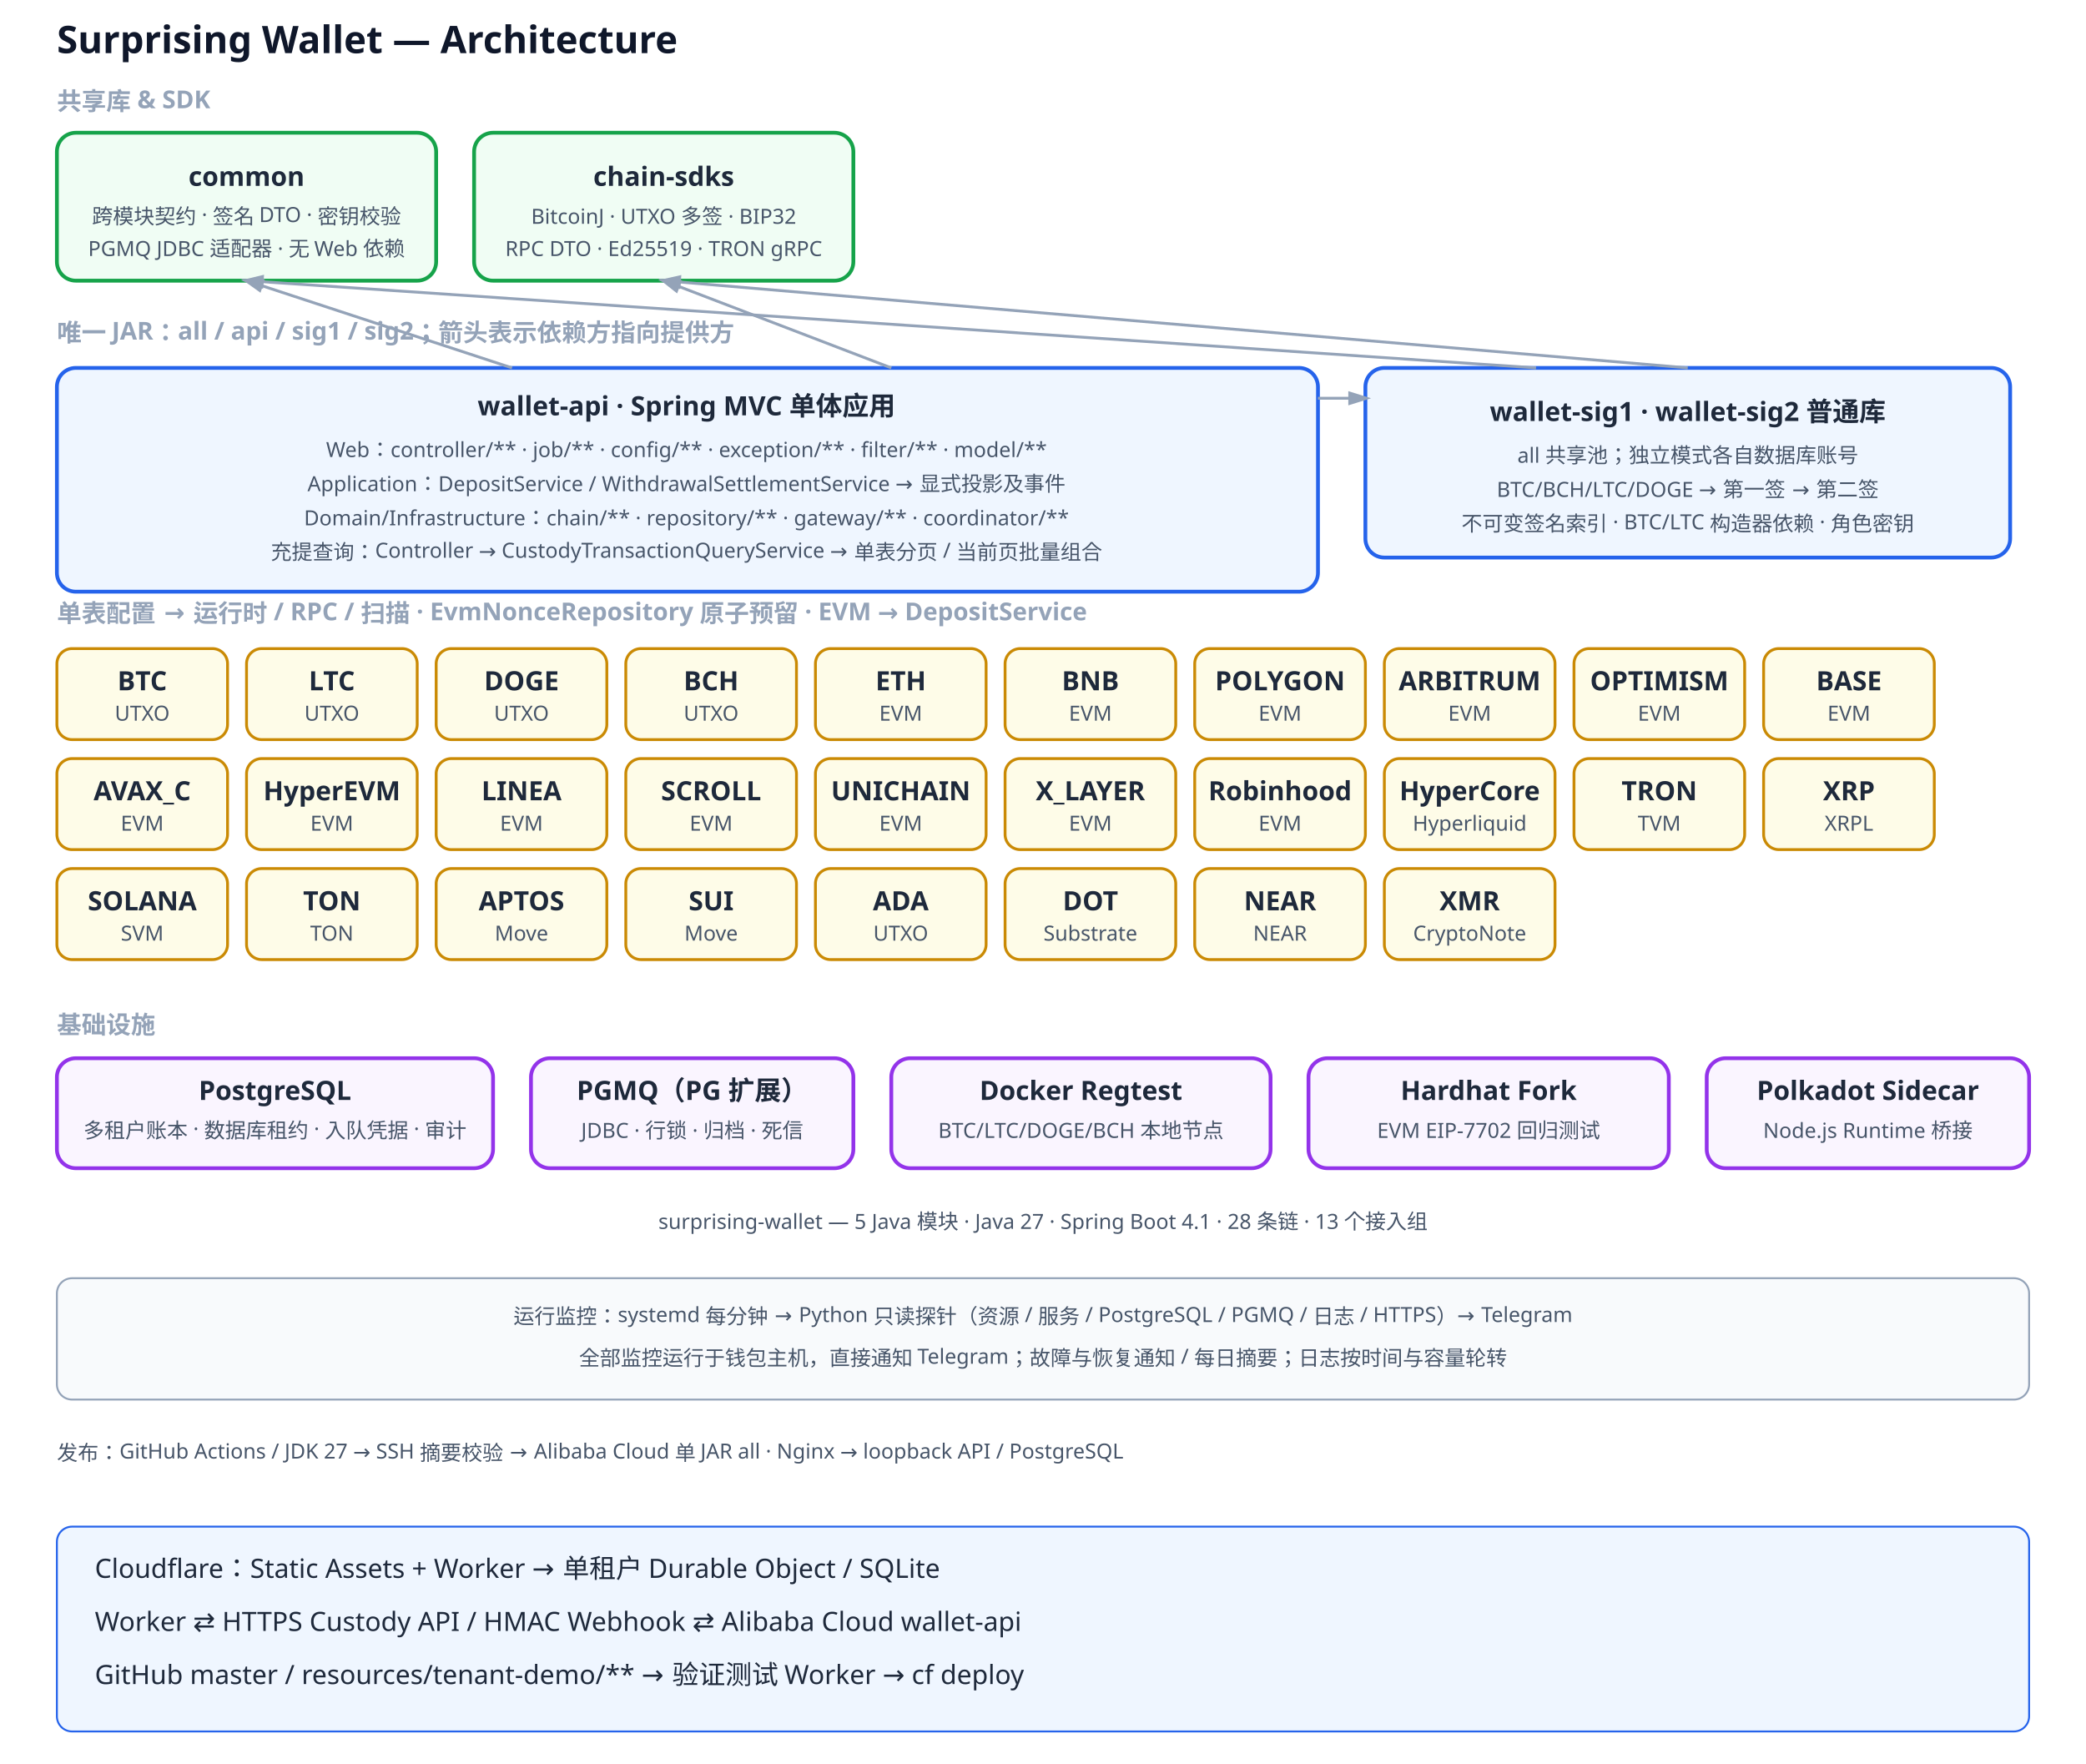
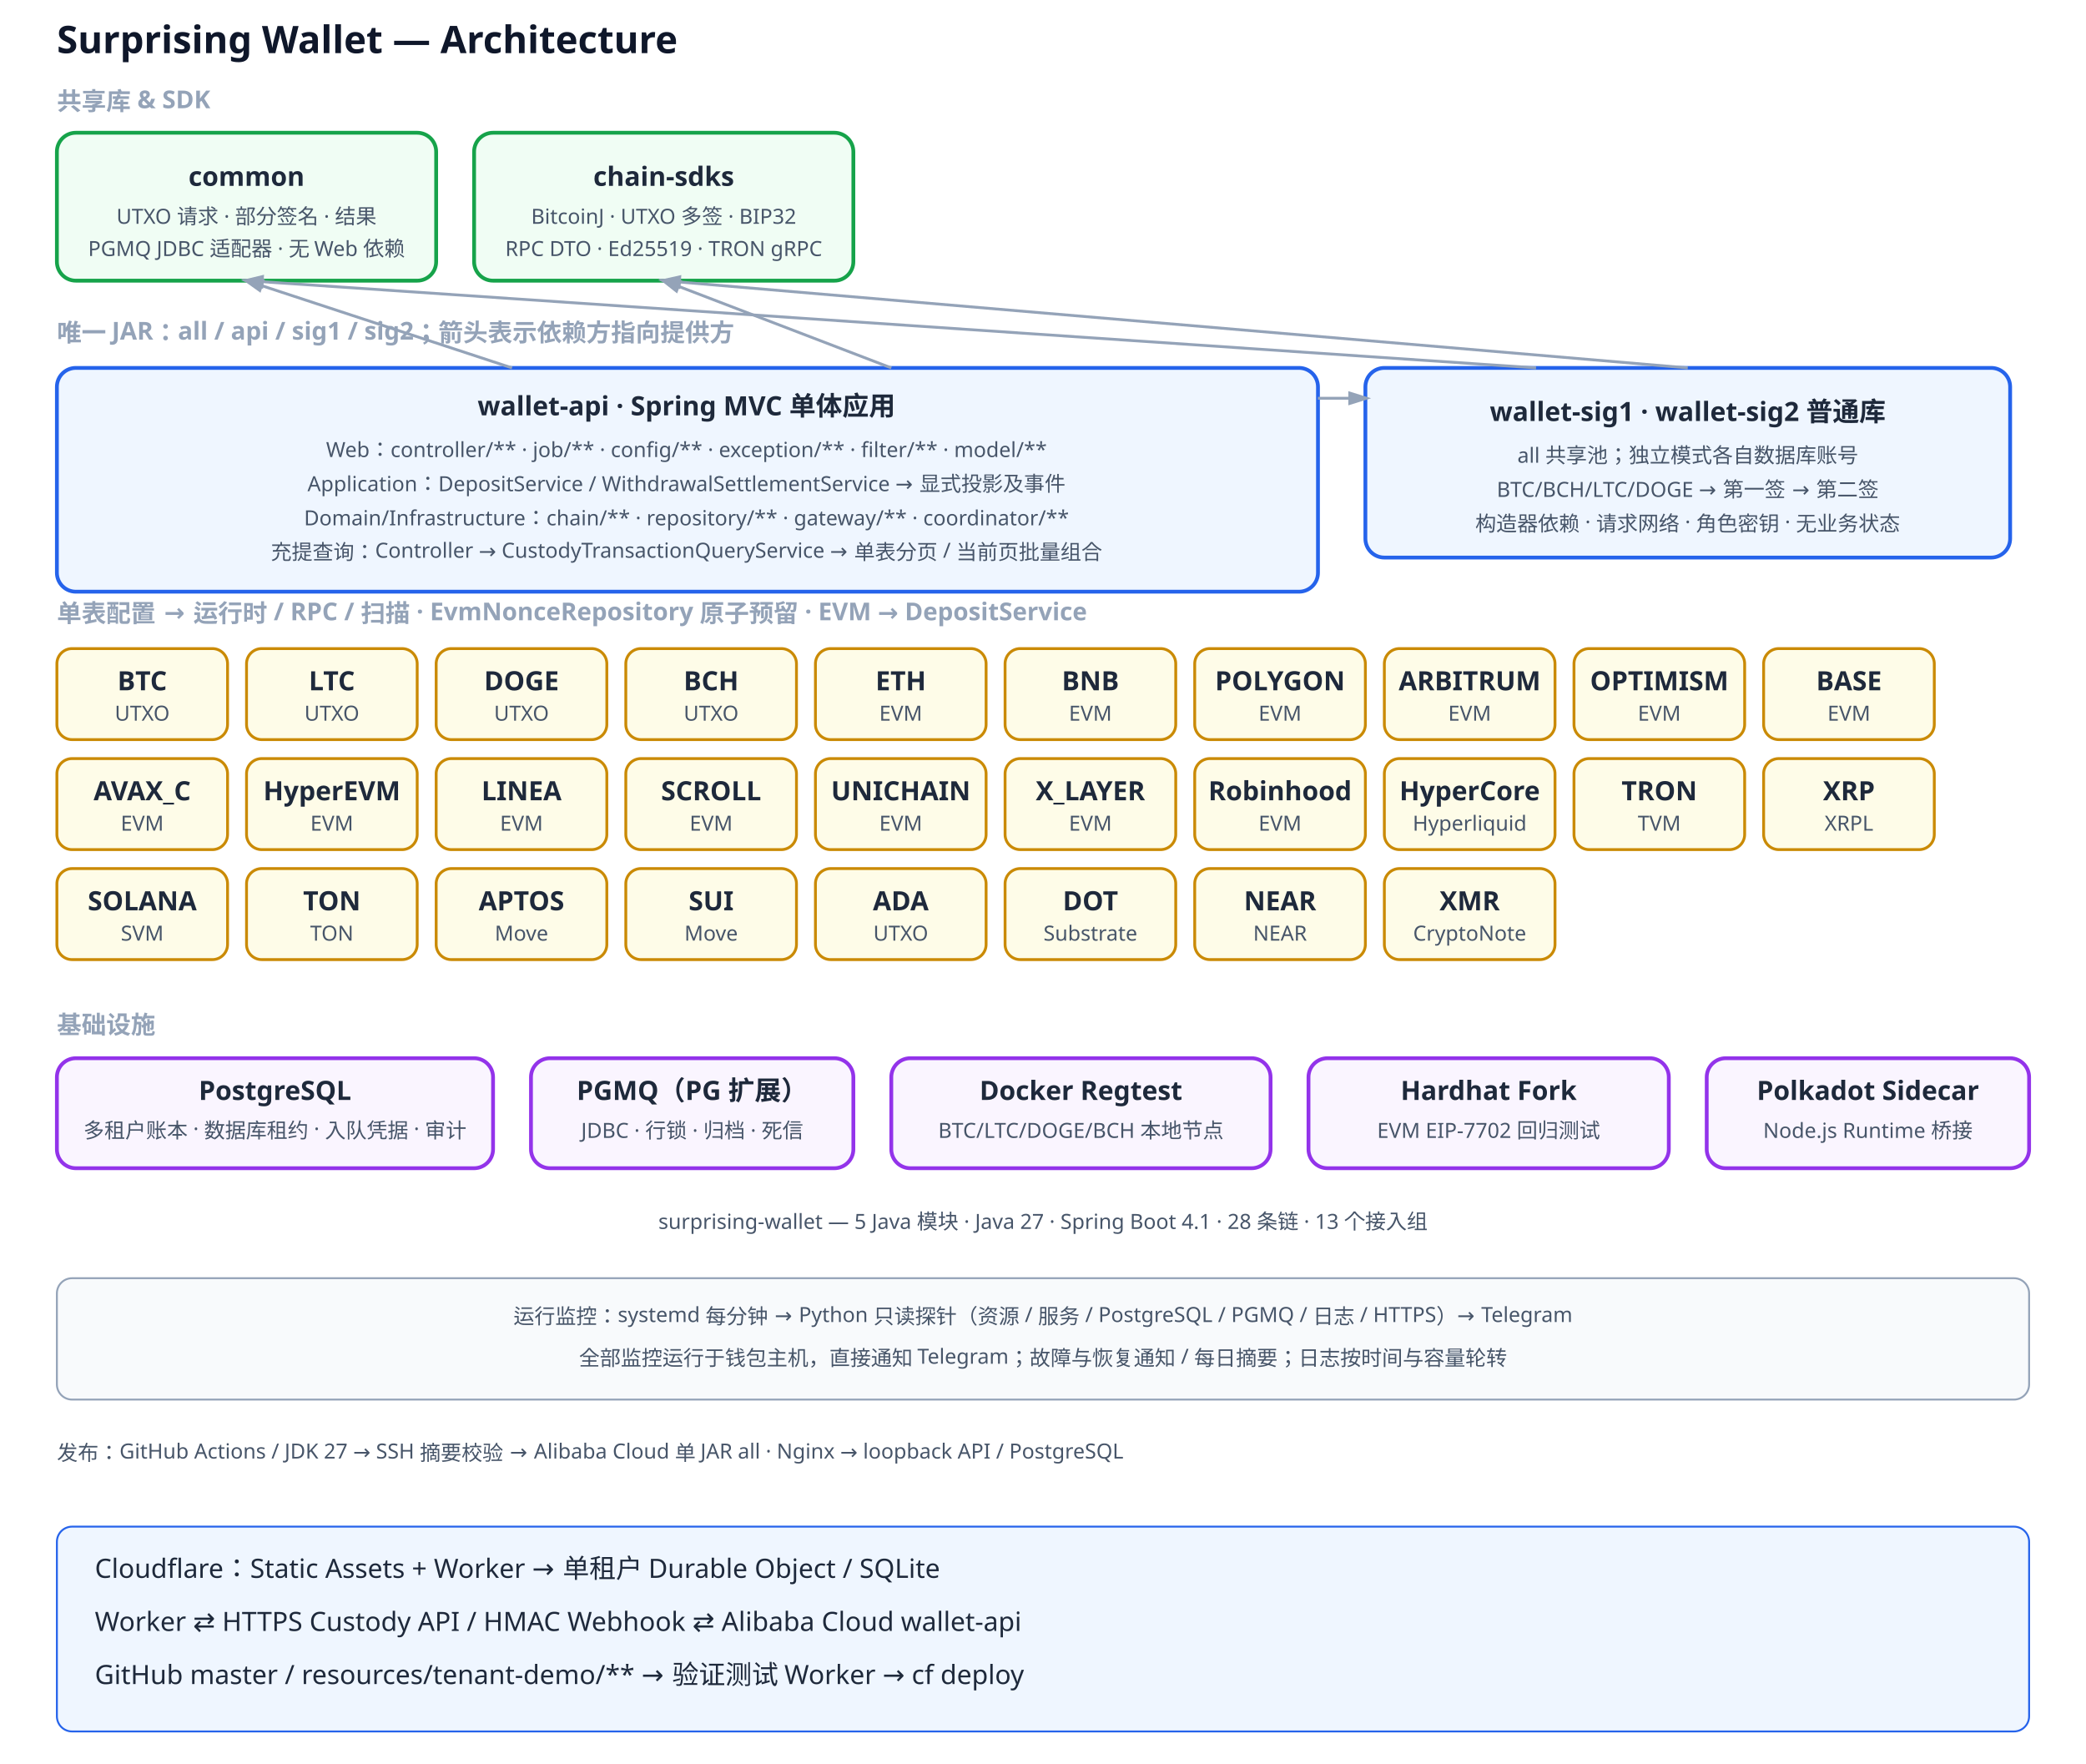
<svg xmlns="http://www.w3.org/2000/svg" width="1100" height="930" viewBox="0 0 1100 930">
  <style>
    .svc   { fill: #eff6ff; stroke: #2563eb; stroke-width: 2; rx: 10; }
    .lib   { fill: #f0fdf4; stroke: #16a34a; stroke-width: 2; rx: 10; }
    .chain { fill: #fefce8; stroke: #ca8a04; stroke-width: 1.5; rx: 8; }
    .infra { fill: #faf5ff; stroke: #9333ea; stroke-width: 2; rx: 10; }
    .label { font: 14px sans-serif; font-weight: 700; fill: #1e293b; }
    .desc  { font: 11px sans-serif; fill: #475569; }
    .title { font: 20px sans-serif; font-weight: 700; fill: #0f172a; }
    .sep   { font: 13px sans-serif; font-weight: 600; fill: #94a3b8; }
    .arrow { stroke: #94a3b8; stroke-width: 1.5; marker-end: url(#arr); }
  </style>
  <defs>
    <marker id="arr" markerWidth="8" markerHeight="8" refX="6" refY="2.5" orient="auto" markerUnits="strokeWidth">
      <path d="M0,0 L0,5 L8,2.5 z" fill="#94a3b8" />
    </marker>
  </defs>
  <text x="30" y="28" class="title">Surprising Wallet —  Architecture</text>
  <text x="30" y="58" class="sep"> 共享库 &amp; SDK</text>
  <rect x="30" y="70" width="200" height="78" class="lib" />
  <text x="130" y="98" text-anchor="middle" class="label">common</text>
-   <text x="130" y="118" text-anchor="middle" class="desc">跨模块契约 · 签名 DTO · 密钥校验</text>
+   <text x="130" y="118" text-anchor="middle" class="desc">UTXO 请求 · 部分签名 · 结果</text>
  <text x="130" y="135" text-anchor="middle" class="desc">PGMQ JDBC 适配器 · 无 Web 依赖</text>
  <rect x="250" y="70" width="200" height="78" class="lib" />
  <text x="350" y="98" text-anchor="middle" class="label">chain-sdks</text>
  <text x="350" y="118" text-anchor="middle" class="desc">BitcoinJ · UTXO 多签 · BIP32</text>
  <text x="350" y="135" text-anchor="middle" class="desc">RPC DTO · Ed25519 · TRON gRPC</text>
  <text x="30" y="180" class="sep"> 唯一 JAR：all / api / sig1 / sig2；箭头表示依赖方指向提供方</text>
  <rect x="30" y="194" width="665" height="118" class="svc" />
  <text x="362" y="219" text-anchor="middle" class="label">wallet-api · Spring MVC 单体应用</text>
  <text x="362" y="241" text-anchor="middle" class="desc">Web：controller/** · job/** · config/** · exception/** · filter/** · model/**</text>
  <text x="362" y="259" text-anchor="middle" class="desc">Application：DepositService / WithdrawalSettlementService → 显式投影及事件</text>
  <text x="362" y="277" text-anchor="middle" class="desc">Domain/Infrastructure：chain/** · repository/** · gateway/** · coordinator/**</text>
  <text x="362" y="295" text-anchor="middle" class="desc">充提查询：Controller → CustodyTransactionQueryService → 单表分页 / 当前页批量组合</text>
  <rect x="720" y="194" width="340" height="100" class="svc" />
  <text x="890" y="222" text-anchor="middle" class="label">wallet-sig1 · wallet-sig2 普通库</text>
  <text x="890" y="244" text-anchor="middle" class="desc">all 共享池；独立模式各自数据库账号</text>
  <text x="890" y="262" text-anchor="middle" class="desc">BTC/BCH/LTC/DOGE → 第一签 → 第二签</text>
-   <text x="890" y="280" text-anchor="middle" class="desc">不可变签名索引 · BTC/LTC 构造器依赖 · 角色密钥</text>
+   <text x="890" y="280" text-anchor="middle" class="desc">构造器依赖 · 请求网络 · 角色密钥 · 无业务状态</text>
  <line x1="695" y1="210" x2="720" y2="210" class="arrow" />
  <line x1="270" y1="194" x2="130" y2="148" class="arrow" />
  <line x1="470" y1="194" x2="350" y2="148" class="arrow" />
  <line x1="810" y1="194" x2="130" y2="148" class="arrow" />
  <line x1="890" y1="194" x2="350" y2="148" class="arrow" />
  <text x="30" y="328" class="sep"> 单表配置 → 运行时 / RPC / 扫描 · EvmNonceRepository 原子预留 · EVM → DepositService</text>
  <rect x="30" y="342" width="90" height="48" class="chain" />
  <text x="75" y="364" text-anchor="middle" class="label">BTC</text>
  <text x="75" y="380" text-anchor="middle" class="desc">UTXO</text>
  <rect x="130" y="342" width="90" height="48" class="chain" />
  <text x="175" y="364" text-anchor="middle" class="label">LTC</text>
  <text x="175" y="380" text-anchor="middle" class="desc">UTXO</text>
  <rect x="230" y="342" width="90" height="48" class="chain" />
  <text x="275" y="364" text-anchor="middle" class="label">DOGE</text>
  <text x="275" y="380" text-anchor="middle" class="desc">UTXO</text>
  <rect x="330" y="342" width="90" height="48" class="chain" />
  <text x="375" y="364" text-anchor="middle" class="label">BCH</text>
  <text x="375" y="380" text-anchor="middle" class="desc">UTXO</text>
  <rect x="430" y="342" width="90" height="48" class="chain" />
  <text x="475" y="364" text-anchor="middle" class="label">ETH</text>
  <text x="475" y="380" text-anchor="middle" class="desc">EVM</text>
  <rect x="530" y="342" width="90" height="48" class="chain" />
  <text x="575" y="364" text-anchor="middle" class="label">BNB</text>
  <text x="575" y="380" text-anchor="middle" class="desc">EVM</text>
  <rect x="630" y="342" width="90" height="48" class="chain" />
  <text x="675" y="364" text-anchor="middle" class="label">POLYGON</text>
  <text x="675" y="380" text-anchor="middle" class="desc">EVM</text>
  <rect x="730" y="342" width="90" height="48" class="chain" />
  <text x="775" y="364" text-anchor="middle" class="label">ARBITRUM</text>
  <text x="775" y="380" text-anchor="middle" class="desc">EVM</text>
  <rect x="830" y="342" width="90" height="48" class="chain" />
  <text x="875" y="364" text-anchor="middle" class="label">OPTIMISM</text>
  <text x="875" y="380" text-anchor="middle" class="desc">EVM</text>
  <rect x="930" y="342" width="90" height="48" class="chain" />
  <text x="975" y="364" text-anchor="middle" class="label">BASE</text>
  <text x="975" y="380" text-anchor="middle" class="desc">EVM</text>
  <rect x="30" y="400" width="90" height="48" class="chain" />
  <text x="75" y="422" text-anchor="middle" class="label">AVAX_C</text>
  <text x="75" y="438" text-anchor="middle" class="desc">EVM</text>
  <rect x="130" y="400" width="90" height="48" class="chain" />
  <text x="175" y="422" text-anchor="middle" class="label">HyperEVM</text>
  <text x="175" y="438" text-anchor="middle" class="desc">EVM</text>
  <rect x="230" y="400" width="90" height="48" class="chain" />
  <text x="275" y="422" text-anchor="middle" class="label">LINEA</text>
  <text x="275" y="438" text-anchor="middle" class="desc">EVM</text>
  <rect x="330" y="400" width="90" height="48" class="chain" />
  <text x="375" y="422" text-anchor="middle" class="label">SCROLL</text>
  <text x="375" y="438" text-anchor="middle" class="desc">EVM</text>
  <rect x="430" y="400" width="90" height="48" class="chain" />
  <text x="475" y="422" text-anchor="middle" class="label">UNICHAIN</text>
  <text x="475" y="438" text-anchor="middle" class="desc">EVM</text>
  <rect x="530" y="400" width="90" height="48" class="chain" />
  <text x="575" y="422" text-anchor="middle" class="label">X_LAYER</text>
  <text x="575" y="438" text-anchor="middle" class="desc">EVM</text>
  <rect x="630" y="400" width="90" height="48" class="chain" />
  <text x="675" y="422" text-anchor="middle" class="label">Robinhood</text>
  <text x="675" y="438" text-anchor="middle" class="desc">EVM</text>
  <rect x="730" y="400" width="90" height="48" class="chain" />
  <text x="775" y="422" text-anchor="middle" class="label">HyperCore</text>
  <text x="775" y="438" text-anchor="middle" class="desc">Hyperliquid</text>
  <rect x="830" y="400" width="90" height="48" class="chain" />
  <text x="875" y="422" text-anchor="middle" class="label">TRON</text>
  <text x="875" y="438" text-anchor="middle" class="desc">TVM</text>
  <rect x="930" y="400" width="90" height="48" class="chain" />
  <text x="975" y="422" text-anchor="middle" class="label">XRP</text>
  <text x="975" y="438" text-anchor="middle" class="desc">XRPL</text>
  <rect x="30" y="458" width="90" height="48" class="chain" />
  <text x="75" y="480" text-anchor="middle" class="label">SOLANA</text>
  <text x="75" y="496" text-anchor="middle" class="desc">SVM</text>
  <rect x="130" y="458" width="90" height="48" class="chain" />
  <text x="175" y="480" text-anchor="middle" class="label">TON</text>
  <text x="175" y="496" text-anchor="middle" class="desc">TON</text>
  <rect x="230" y="458" width="90" height="48" class="chain" />
  <text x="275" y="480" text-anchor="middle" class="label">APTOS</text>
  <text x="275" y="496" text-anchor="middle" class="desc">Move</text>
  <rect x="330" y="458" width="90" height="48" class="chain" />
  <text x="375" y="480" text-anchor="middle" class="label">SUI</text>
  <text x="375" y="496" text-anchor="middle" class="desc">Move</text>
  <rect x="430" y="458" width="90" height="48" class="chain" />
  <text x="475" y="480" text-anchor="middle" class="label">ADA</text>
  <text x="475" y="496" text-anchor="middle" class="desc">UTXO</text>
  <rect x="530" y="458" width="90" height="48" class="chain" />
  <text x="575" y="480" text-anchor="middle" class="label">DOT</text>
  <text x="575" y="496" text-anchor="middle" class="desc">Substrate</text>
  <rect x="630" y="458" width="90" height="48" class="chain" />
  <text x="675" y="480" text-anchor="middle" class="label">NEAR</text>
  <text x="675" y="496" text-anchor="middle" class="desc">NEAR</text>
  <rect x="730" y="458" width="90" height="48" class="chain" />
  <text x="775" y="480" text-anchor="middle" class="label">XMR</text>
  <text x="775" y="496" text-anchor="middle" class="desc">CryptoNote</text>
  <text x="30" y="545" class="sep"> 基础设施</text>
  <rect x="30" y="558" width="230" height="58" class="infra" />
  <text x="145" y="580" text-anchor="middle" class="label">PostgreSQL</text>
  <text x="145" y="600" text-anchor="middle" class="desc">多租户账本 · 数据库租约 · 入队凭据 · 审计</text>
  <rect x="280" y="558" width="170" height="58" class="infra" />
  <text x="365" y="580" text-anchor="middle" class="label">PGMQ（PG 扩展）</text>
  <text x="365" y="600" text-anchor="middle" class="desc">JDBC · 行锁 · 归档 · 死信</text>
  <rect x="470" y="558" width="200" height="58" class="infra" />
  <text x="570" y="580" text-anchor="middle" class="label">Docker Regtest</text>
  <text x="570" y="600" text-anchor="middle" class="desc">BTC/LTC/DOGE/BCH 本地节点</text>
  <rect x="690" y="558" width="190" height="58" class="infra" />
  <text x="785" y="580" text-anchor="middle" class="label">Hardhat Fork</text>
  <text x="785" y="600" text-anchor="middle" class="desc">EVM EIP-7702 回归测试</text>
  <rect x="900" y="558" width="170" height="58" class="infra" />
  <text x="985" y="580" text-anchor="middle" class="label">Polkadot Sidecar</text>
  <text x="985" y="600" text-anchor="middle" class="desc">Node.js Runtime 桥接</text>
  <text x="550" y="648" text-anchor="middle" class="desc" fill="#94a3b8" font-size="11">surprising-wallet — 5 Java 模块 · Java 27 · Spring Boot 4.1 · 28 条链 · 13 个接入组</text>
  <text x="30" y="770" class="desc">发布：GitHub Actions / JDK 27 → SSH 摘要校验 → Alibaba Cloud 单 JAR all · Nginx → loopback API / PostgreSQL</text>
  <rect x="30" y="674" width="1040" height="64" fill="#f8fafc" stroke="#94a3b8" rx="8" />
  <text x="550" y="698" text-anchor="middle" class="desc">运行监控：systemd 每分钟 → Python 只读探针（资源 / 服务 / PostgreSQL / PGMQ / 日志 / HTTPS）→ Telegram</text>
  <text x="550" y="720" text-anchor="middle" class="desc">全部监控运行于钱包主机，直接通知 Telegram；故障与恢复通知 / 每日摘要；日志按时间与容量轮转</text>
  <rect x="30" y="805" width="1040" height="108" rx="8" fill="#eff6ff" stroke="#2563eb" />
  <text x="50" y="832" style="font:14px sans-serif;fill:#1e293b">Cloudflare：Static Assets + Worker → 单租户 Durable Object / SQLite</text>
  <text x="50" y="860" style="font:14px sans-serif;fill:#1e293b">Worker ⇄ HTTPS Custody API / HMAC Webhook ⇄ Alibaba Cloud wallet-api</text>
  <text x="50" y="888" style="font:14px sans-serif;fill:#1e293b">GitHub master / resources/tenant-demo/** → 验证测试 Worker → cf deploy</text>
</svg>
